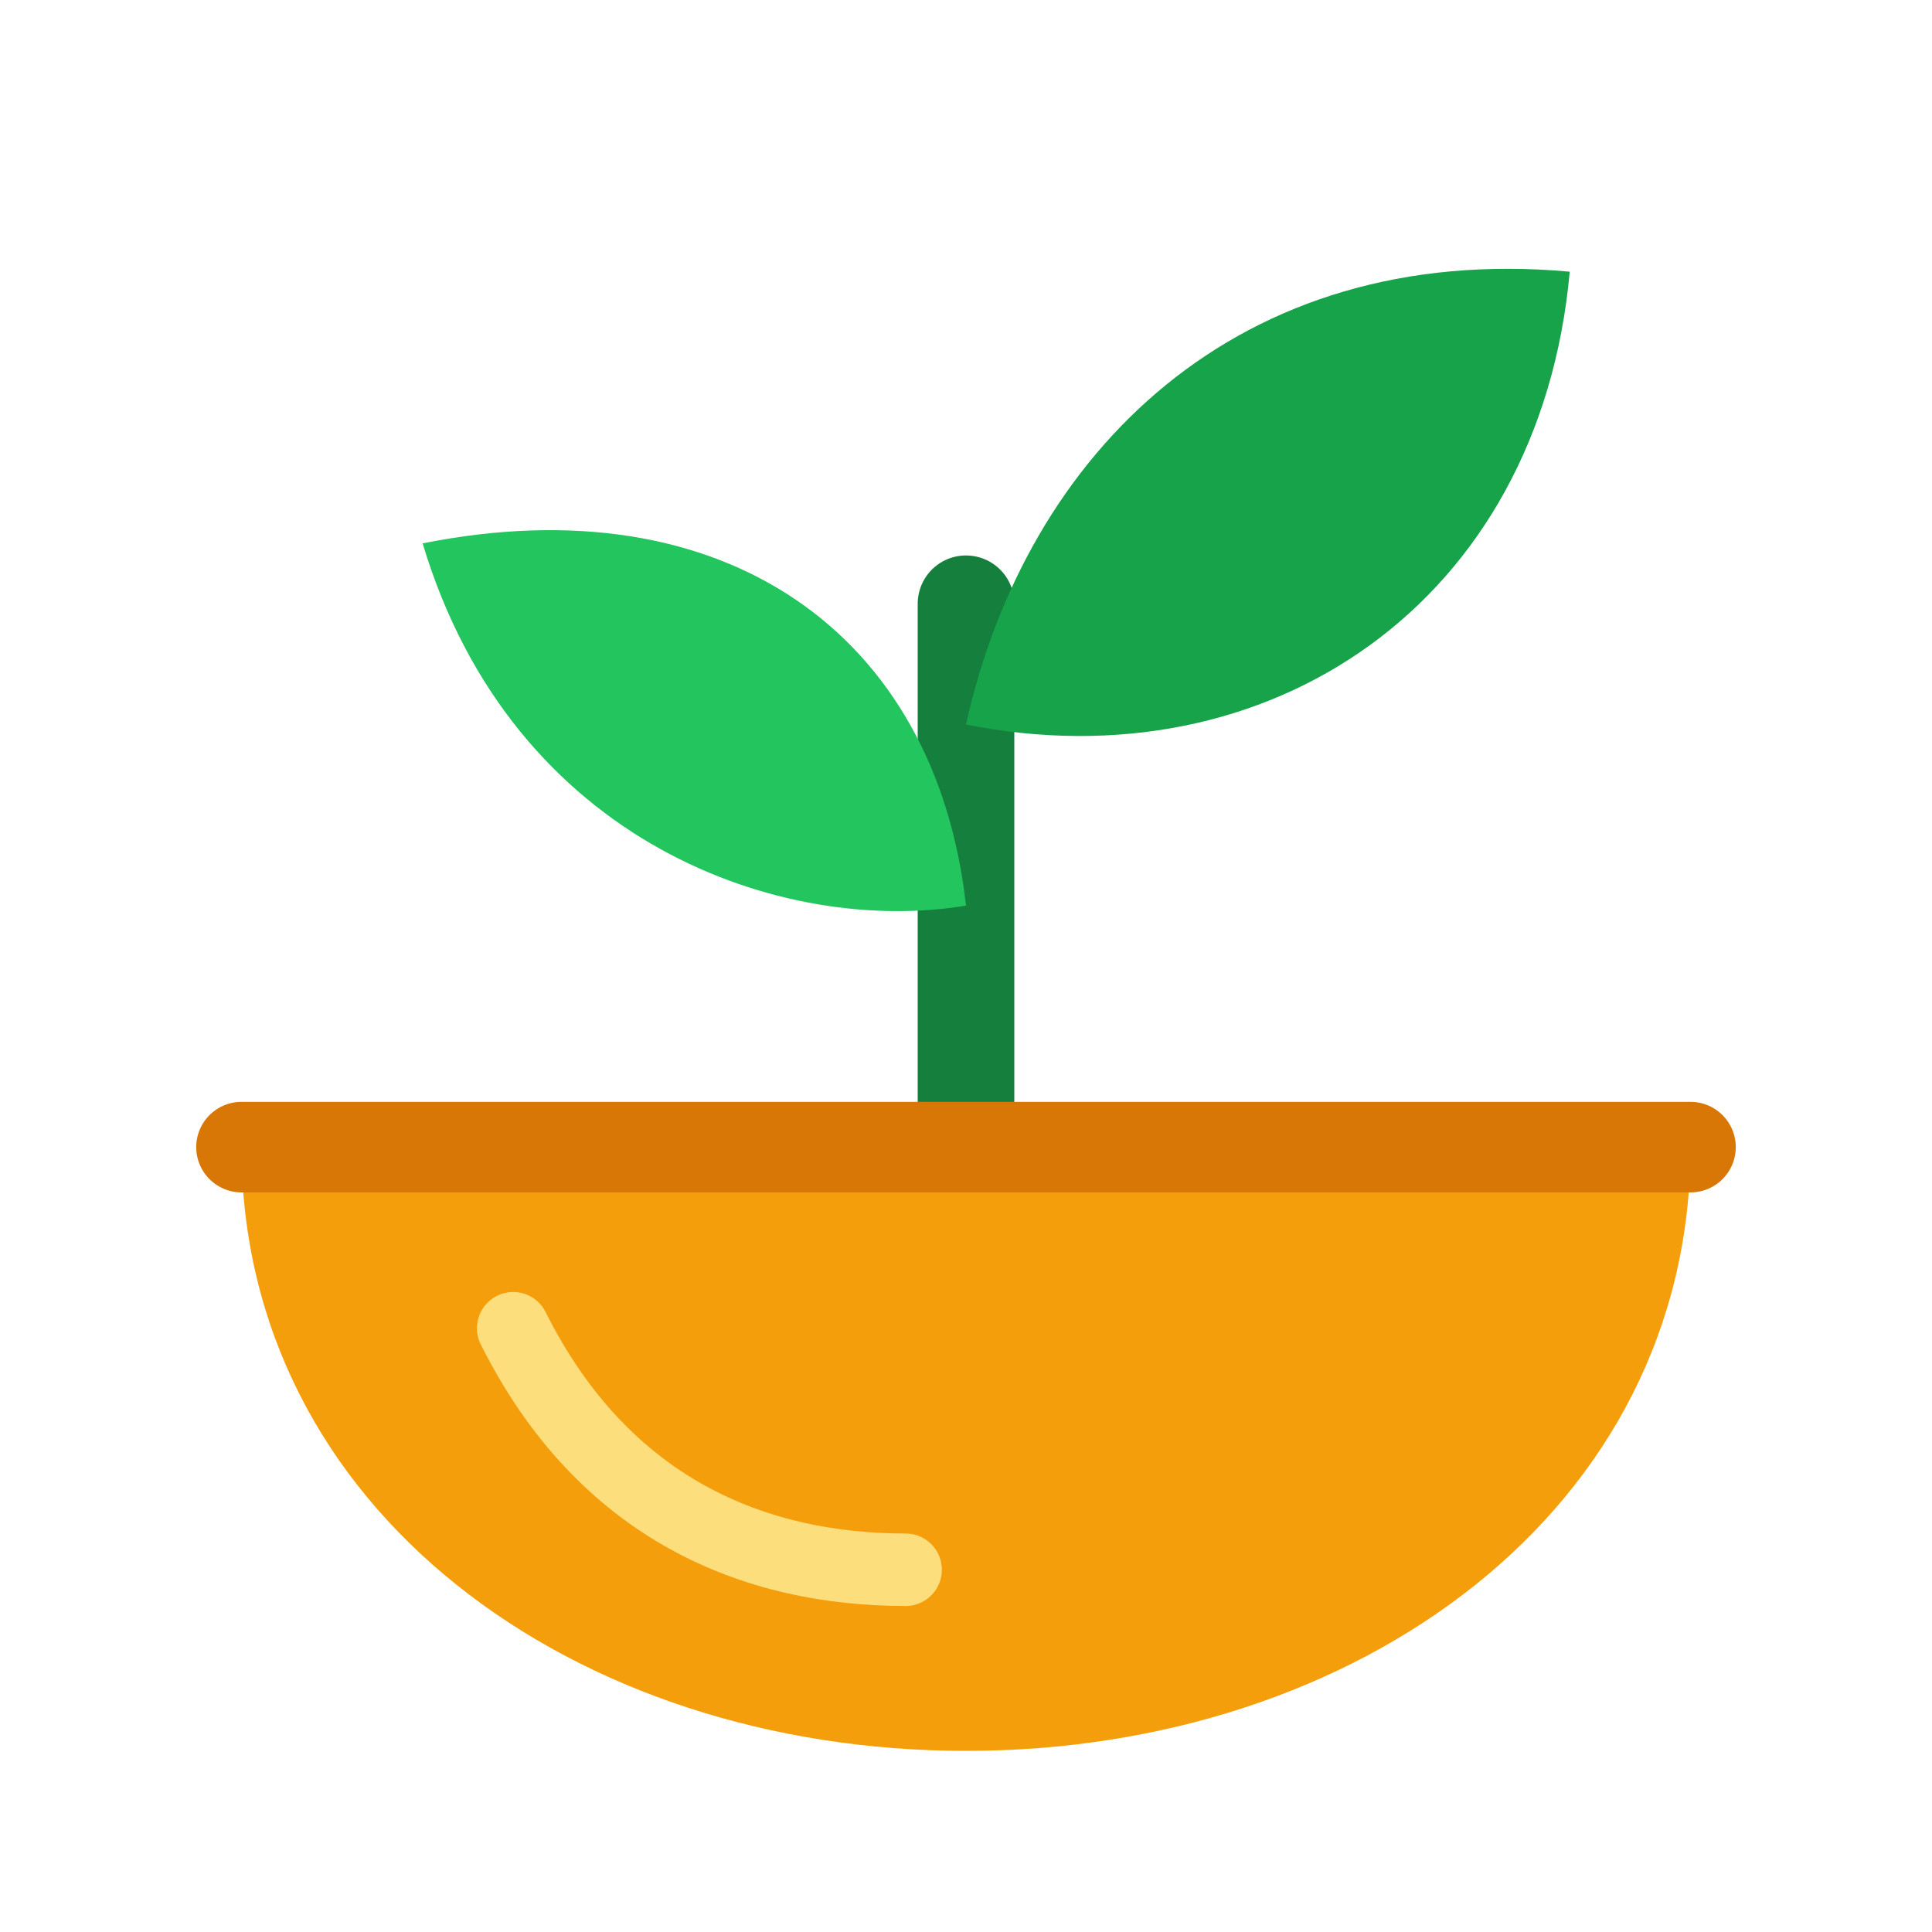
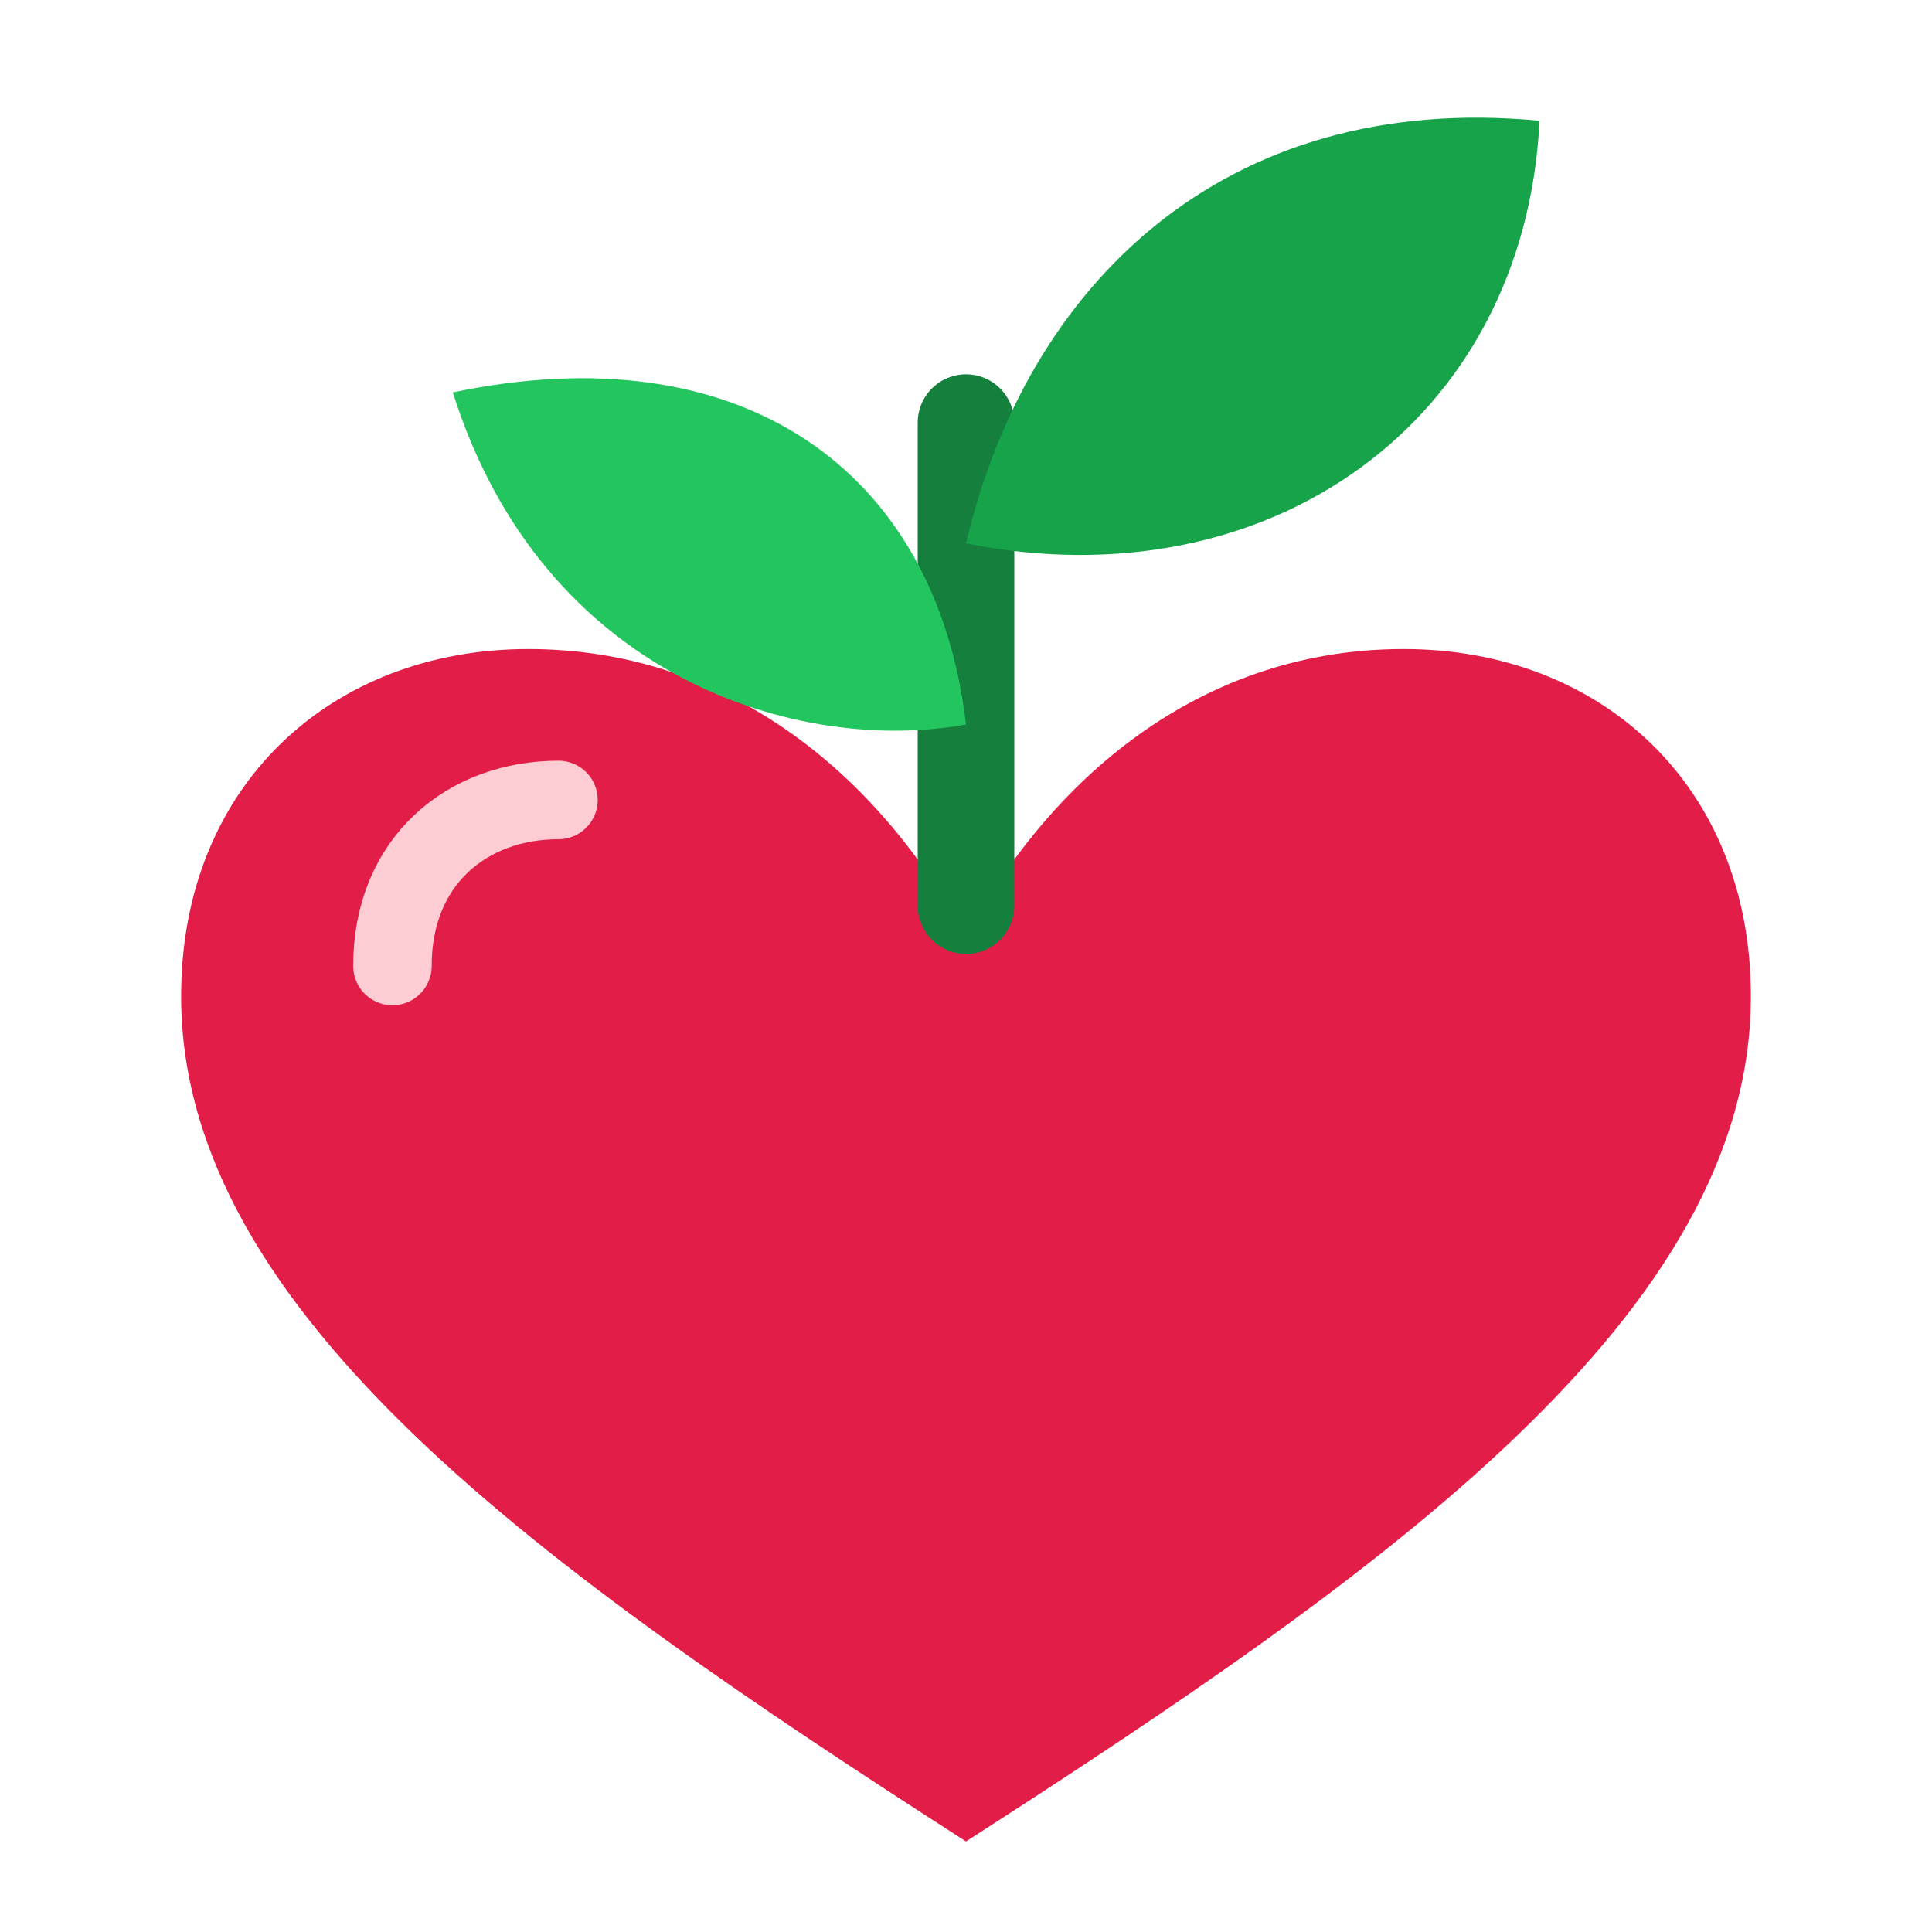
<svg xmlns="http://www.w3.org/2000/svg" viewBox="0 0 64 64">
-   <path d="M32 40 C32 32 32 26 32 20" fill="none" stroke="#15803d" stroke-width="3.2" stroke-linecap="round" />
-   <path d="M32 30 C26 31 17 28 14 18 C24 16 31 21 32 30 Z" fill="#22c55e" />
-   <path d="M32 24 C34 15 41 8 52 9 C51 20 42 26 32 24 Z" fill="#16a34a" />
-   <path d="M8 38 H56 C56 50 45 58 32 58 C19 58 8 50 8 38 Z" fill="#f59e0b" />
-   <path d="M8 38 H56" stroke="#d97706" stroke-width="3" stroke-linecap="round" />
-   <path d="M17 44 C20 50 25 52 30 52" fill="none" stroke="#fde68a" stroke-width="2.4" stroke-linecap="round" opacity=".9" />
+   <path d="M32 61 C18 52 6 43.5 6 33 C6 26 11 21.5 17.5 21.5 C24 21.5 29 25.5 32 31 C35 25.5 40 21.5 46.5 21.5 C53 21.5 58 26 58 33 C58 43.5 46 52 32 61 Z" fill="#e11d48" />
+   <path d="M13 32 C13 28.5 15.5 26.5 18.5 26.5" fill="none" stroke="#fecdd3" stroke-width="2.6" stroke-linecap="round" />
+   <path d="M32 30 C32 25 32 20 32 14" fill="none" stroke="#15803d" stroke-width="3.2" stroke-linecap="round" />
+   <path d="M32 24 C26.5 25 18 22.5 15 13 C24.5 11 31 15.5 32 24 Z" fill="#22c55e" />
+   <path d="M32 18 C34 9.5 40.5 3 51 4 C50.5 14 42 20 32 18 Z" fill="#16a34a" />
</svg>
